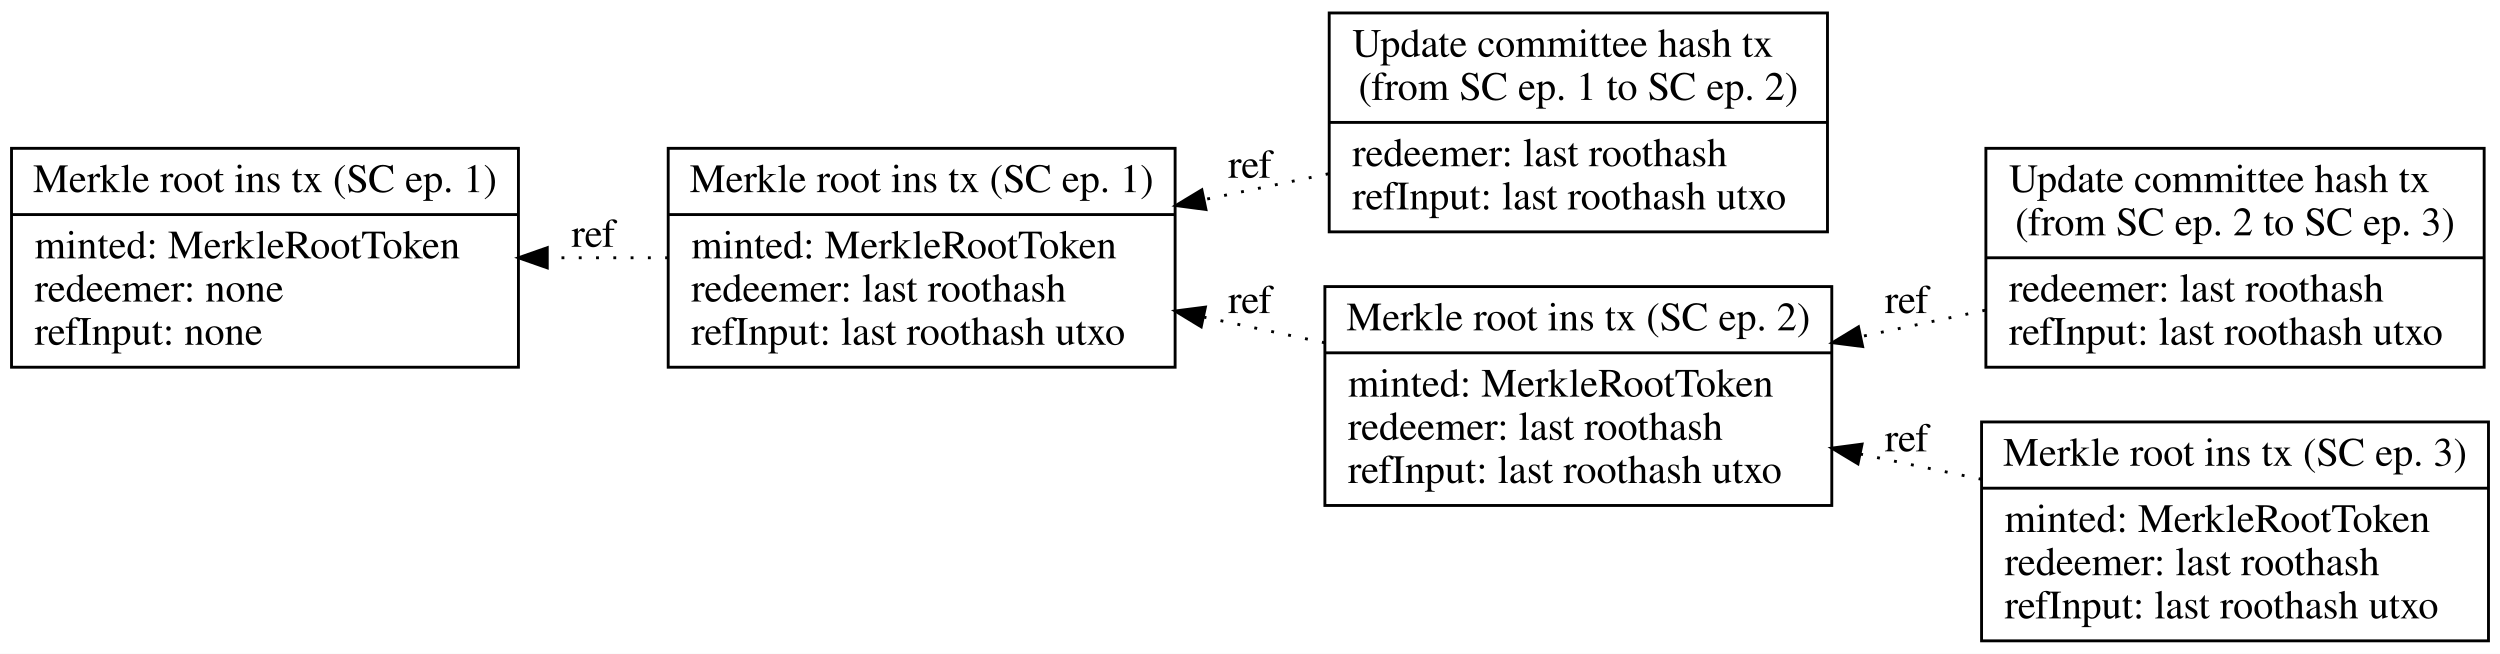
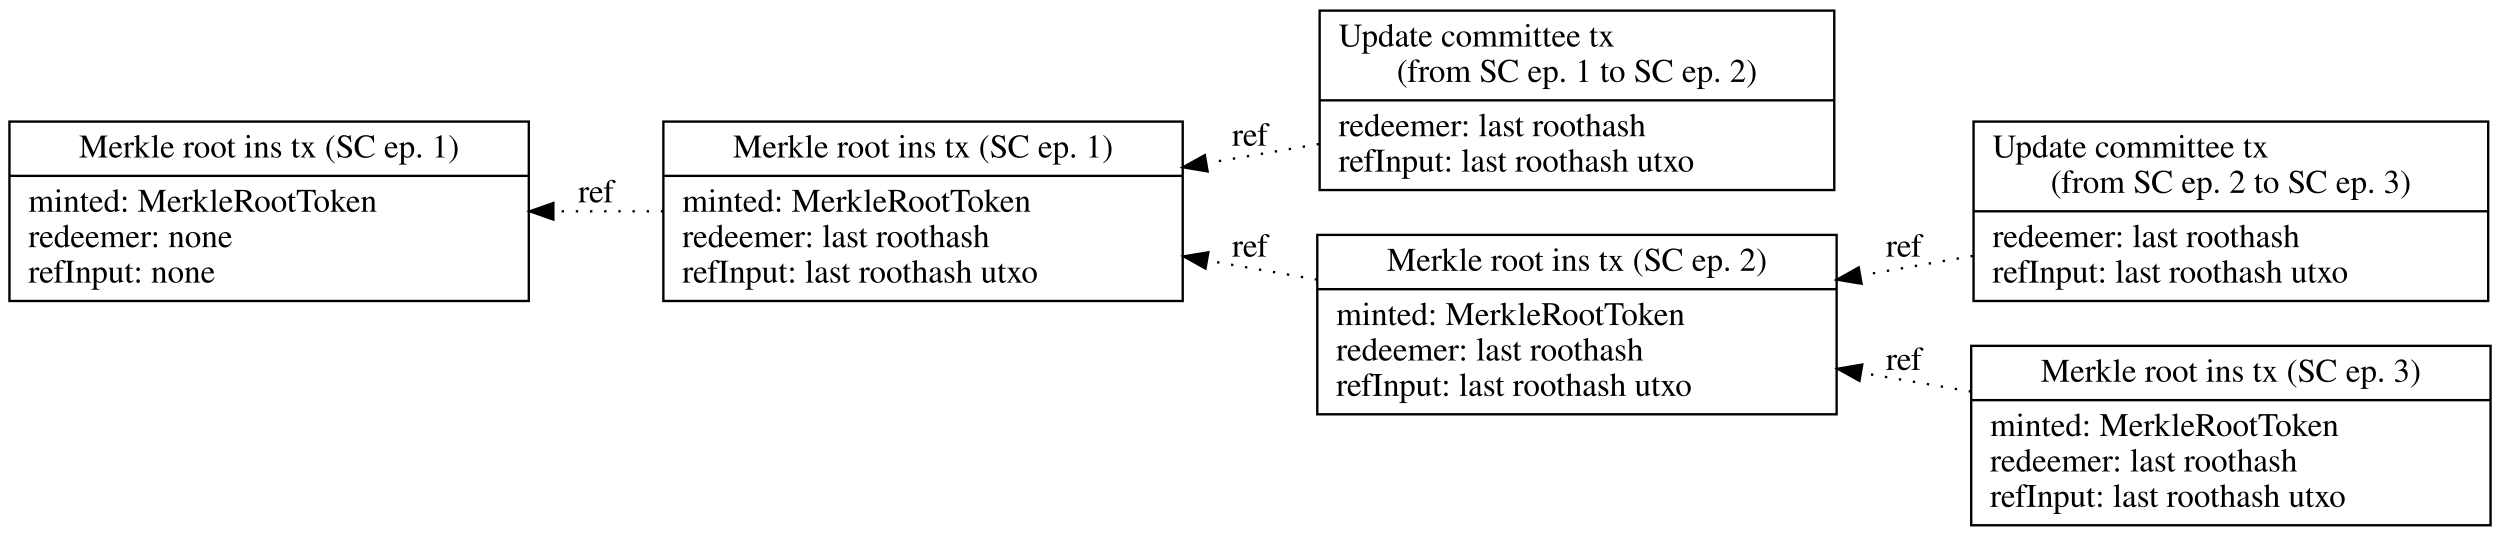
- <svg xmlns="http://www.w3.org/2000/svg" width="868pt" height="227pt" viewBox="0.00 0.00 868.00 227.00">
+ <svg xmlns="http://www.w3.org/2000/svg" width="1059pt" height="227pt" viewBox="0.00 0.00 1059.00 227.00">
  <g id="graph0" class="graph" transform="scale(1 1) rotate(0) translate(4 223)">
-     <polygon fill="white" stroke="none" points="-4,4 -4,-223 864,-223 864,4 -4,4" />
+     <polygon fill="white" stroke="none" points="-4,4 -4,-223 1055,-223 1055,4 -4,4" />
    <g id="node1" class="node">
-       <polygon fill="none" stroke="black" points="0,-95.5 0,-171.5 176,-171.5 176,-95.5 0,-95.5" />
-       <text text-anchor="middle" x="88" y="-156.3" font-family="Times,serif" font-size="14.00">Merkle root ins tx (SC ep. 1)</text>
-       <polyline fill="none" stroke="black" points="0,-148.5 176,-148.5" />
+       <polygon fill="none" stroke="black" points="0,-95.5 0,-171.5 220,-171.5 220,-95.5 0,-95.5" />
+       <text text-anchor="middle" x="110" y="-156.3" font-family="Times,serif" font-size="14.00">Merkle root ins tx (SC ep. 1)</text>
+       <polyline fill="none" stroke="black" points="0,-148.5 220,-148.5" />
      <text text-anchor="start" x="8" y="-133.3" font-family="Times,serif" font-size="14.00">minted: MerkleRootToken</text>
      <text text-anchor="start" x="8" y="-118.3" font-family="Times,serif" font-size="14.00"> redeemer: none</text>
      <text text-anchor="start" x="8" y="-103.3" font-family="Times,serif" font-size="14.00"> refInput: none</text>
    </g>
    <g id="node2" class="node">
-       <polygon fill="none" stroke="black" points="228,-95.5 228,-171.5 404,-171.5 404,-95.5 228,-95.5" />
-       <text text-anchor="middle" x="316" y="-156.3" font-family="Times,serif" font-size="14.00">Merkle root ins tx (SC ep. 1)</text>
-       <polyline fill="none" stroke="black" points="228,-148.5 404,-148.5" />
-       <text text-anchor="start" x="236" y="-133.3" font-family="Times,serif" font-size="14.00">minted: MerkleRootToken</text>
-       <text text-anchor="start" x="236" y="-118.3" font-family="Times,serif" font-size="14.00"> redeemer: last roothash</text>
-       <text text-anchor="start" x="236" y="-103.3" font-family="Times,serif" font-size="14.00"> refInput: last roothash utxo</text>
+       <polygon fill="none" stroke="black" points="277,-95.5 277,-171.5 497,-171.5 497,-95.5 277,-95.5" />
+       <text text-anchor="middle" x="387" y="-156.3" font-family="Times,serif" font-size="14.00">Merkle root ins tx (SC ep. 1)</text>
+       <polyline fill="none" stroke="black" points="277,-148.5 497,-148.5" />
+       <text text-anchor="start" x="285" y="-133.3" font-family="Times,serif" font-size="14.00">minted: MerkleRootToken</text>
+       <text text-anchor="start" x="285" y="-118.3" font-family="Times,serif" font-size="14.00"> redeemer: last roothash</text>
+       <text text-anchor="start" x="285" y="-103.3" font-family="Times,serif" font-size="14.00"> refInput: last roothash utxo</text>
    </g>
    <g id="edge3" class="edge">
-       <path fill="none" stroke="black" stroke-dasharray="1,5" d="M227.95,-133.5C214.24,-133.5 199.99,-133.5 186.07,-133.5" />
-       <polygon fill="black" stroke="black" points="186.01,-130 176.01,-133.5 186.01,-137 186.01,-130" />
-       <text text-anchor="middle" x="202" y="-137.3" font-family="Times,serif" font-size="14.00">ref</text>
+       <path fill="none" stroke="black" stroke-dasharray="1,5" d="M276.92,-133.5C261.66,-133.5 245.92,-133.5 230.49,-133.5" />
+       <polygon fill="black" stroke="black" points="230.4,-130 220.4,-133.5 230.4,-137 230.4,-130" />
+       <text text-anchor="middle" x="248.5" y="-137.3" font-family="Times,serif" font-size="14.00">ref</text>
    </g>
    <g id="node3" class="node">
-       <polygon fill="none" stroke="black" points="457.5,-142.5 457.5,-218.5 630.5,-218.5 630.5,-142.5 457.5,-142.5" />
-       <text text-anchor="start" x="465.5" y="-203.3" font-family="Times,serif" font-size="14.00">Update committee hash tx</text>
-       <text text-anchor="middle" x="544" y="-188.3" font-family="Times,serif" font-size="14.00"> (from SC ep. 1 to SC ep. 2)</text>
-       <polyline fill="none" stroke="black" points="457.5,-180.5 630.5,-180.5" />
-       <text text-anchor="start" x="465.5" y="-165.3" font-family="Times,serif" font-size="14.00">redeemer: last roothash</text>
-       <text text-anchor="start" x="465.5" y="-150.3" font-family="Times,serif" font-size="14.00"> refInput: last roothash utxo</text>
+       <polygon fill="none" stroke="black" points="555,-142.5 555,-218.5 773,-218.5 773,-142.5 555,-142.5" />
+       <text text-anchor="start" x="563" y="-203.3" font-family="Times,serif" font-size="14.00">Update committee tx</text>
+       <text text-anchor="middle" x="664" y="-188.3" font-family="Times,serif" font-size="14.00"> (from SC ep. 1 to SC ep. 2)</text>
+       <polyline fill="none" stroke="black" points="555,-180.5 773,-180.5" />
+       <text text-anchor="start" x="563" y="-165.3" font-family="Times,serif" font-size="14.00">redeemer: last roothash</text>
+       <text text-anchor="start" x="563" y="-150.3" font-family="Times,serif" font-size="14.00"> refInput: last roothash utxo</text>
    </g>
    <g id="edge4" class="edge">
-       <path fill="none" stroke="black" stroke-dasharray="1,5" d="M457.24,-162.66C443.13,-159.73 428.43,-156.67 414.08,-153.69" />
-       <polygon fill="black" stroke="black" points="414.71,-150.25 404.21,-151.64 413.28,-157.1 414.71,-150.25" />
-       <text text-anchor="middle" x="430" y="-161.3" font-family="Times,serif" font-size="14.00">ref</text>
+       <path fill="none" stroke="black" stroke-dasharray="1,5" d="M554.71,-161.99C539.17,-159.34 523.12,-156.59 507.38,-153.9" />
+       <polygon fill="black" stroke="black" points="507.54,-150.38 497.1,-152.15 506.36,-157.28 507.54,-150.38" />
+       <text text-anchor="middle" x="525.5" y="-161.3" font-family="Times,serif" font-size="14.00">ref</text>
    </g>
    <g id="node4" class="node">
-       <polygon fill="none" stroke="black" points="456,-47.5 456,-123.5 632,-123.5 632,-47.5 456,-47.5" />
-       <text text-anchor="middle" x="544" y="-108.3" font-family="Times,serif" font-size="14.00">Merkle root ins tx (SC ep. 2)</text>
-       <polyline fill="none" stroke="black" points="456,-100.5 632,-100.5" />
-       <text text-anchor="start" x="464" y="-85.3" font-family="Times,serif" font-size="14.00">minted: MerkleRootToken</text>
-       <text text-anchor="start" x="464" y="-70.3" font-family="Times,serif" font-size="14.00"> redeemer: last roothash</text>
-       <text text-anchor="start" x="464" y="-55.3" font-family="Times,serif" font-size="14.00"> refInput: last roothash utxo</text>
+       <polygon fill="none" stroke="black" points="554,-47.5 554,-123.5 774,-123.5 774,-47.5 554,-47.5" />
+       <text text-anchor="middle" x="664" y="-108.3" font-family="Times,serif" font-size="14.00">Merkle root ins tx (SC ep. 2)</text>
+       <polyline fill="none" stroke="black" points="554,-100.5 774,-100.5" />
+       <text text-anchor="start" x="562" y="-85.3" font-family="Times,serif" font-size="14.00">minted: MerkleRootToken</text>
+       <text text-anchor="start" x="562" y="-70.3" font-family="Times,serif" font-size="14.00"> redeemer: last roothash</text>
+       <text text-anchor="start" x="562" y="-55.3" font-family="Times,serif" font-size="14.00"> refInput: last roothash utxo</text>
    </g>
    <g id="edge2" class="edge">
-       <path fill="none" stroke="black" stroke-dasharray="1,5" d="M455.95,-103.99C442.24,-106.9 427.99,-109.93 414.07,-112.88" />
-       <polygon fill="black" stroke="black" points="413.06,-109.52 404.01,-115.02 414.52,-116.37 413.06,-109.52" />
-       <text text-anchor="middle" x="430" y="-114.3" font-family="Times,serif" font-size="14.00">ref</text>
+       <path fill="none" stroke="black" stroke-dasharray="1,5" d="M553.92,-104.54C538.66,-107.2 522.92,-109.95 507.49,-112.64" />
+       <polygon fill="black" stroke="black" points="506.65,-109.24 497.4,-114.4 507.85,-116.13 506.65,-109.24" />
+       <text text-anchor="middle" x="525.5" y="-114.3" font-family="Times,serif" font-size="14.00">ref</text>
    </g>
    <g id="node5" class="node">
-       <polygon fill="none" stroke="black" points="685.5,-95.5 685.5,-171.5 858.5,-171.5 858.5,-95.5 685.5,-95.5" />
-       <text text-anchor="start" x="693.5" y="-156.3" font-family="Times,serif" font-size="14.00">Update committee hash tx</text>
-       <text text-anchor="middle" x="772" y="-141.3" font-family="Times,serif" font-size="14.00"> (from SC ep. 2 to SC ep. 3)</text>
-       <polyline fill="none" stroke="black" points="685.5,-133.5 858.5,-133.5" />
-       <text text-anchor="start" x="693.5" y="-118.3" font-family="Times,serif" font-size="14.00">redeemer: last roothash</text>
-       <text text-anchor="start" x="693.5" y="-103.3" font-family="Times,serif" font-size="14.00"> refInput: last roothash utxo</text>
+       <polygon fill="none" stroke="black" points="832,-95.5 832,-171.5 1050,-171.5 1050,-95.5 832,-95.5" />
+       <text text-anchor="start" x="840" y="-156.3" font-family="Times,serif" font-size="14.00">Update committee tx</text>
+       <text text-anchor="middle" x="941" y="-141.3" font-family="Times,serif" font-size="14.00"> (from SC ep. 2 to SC ep. 3)</text>
+       <polyline fill="none" stroke="black" points="832,-133.5 1050,-133.5" />
+       <text text-anchor="start" x="840" y="-118.3" font-family="Times,serif" font-size="14.00">redeemer: last roothash</text>
+       <text text-anchor="start" x="840" y="-103.3" font-family="Times,serif" font-size="14.00"> refInput: last roothash utxo</text>
    </g>
    <g id="edge5" class="edge">
-       <path fill="none" stroke="black" stroke-dasharray="1,5" d="M685.24,-115.28C671.13,-112.29 656.43,-109.17 642.08,-106.12" />
-       <polygon fill="black" stroke="black" points="642.71,-102.68 632.21,-104.02 641.26,-109.52 642.71,-102.68" />
-       <text text-anchor="middle" x="658" y="-114.3" font-family="Times,serif" font-size="14.00">ref</text>
+       <path fill="none" stroke="black" stroke-dasharray="1,5" d="M831.71,-114.6C816.17,-111.89 800.12,-109.08 784.38,-106.34" />
+       <polygon fill="black" stroke="black" points="784.55,-102.81 774.1,-104.54 783.35,-109.71 784.55,-102.81" />
+       <text text-anchor="middle" x="802.5" y="-114.3" font-family="Times,serif" font-size="14.00">ref</text>
    </g>
    <g id="node6" class="node">
-       <polygon fill="none" stroke="black" points="684,-0.5 684,-76.5 860,-76.5 860,-0.5 684,-0.5" />
-       <text text-anchor="middle" x="772" y="-61.3" font-family="Times,serif" font-size="14.00">Merkle root ins tx (SC ep. 3)</text>
-       <polyline fill="none" stroke="black" points="684,-53.5 860,-53.5" />
-       <text text-anchor="start" x="692" y="-38.3" font-family="Times,serif" font-size="14.00">minted: MerkleRootToken</text>
-       <text text-anchor="start" x="692" y="-23.3" font-family="Times,serif" font-size="14.00"> redeemer: last roothash</text>
-       <text text-anchor="start" x="692" y="-8.3" font-family="Times,serif" font-size="14.00"> refInput: last roothash utxo</text>
+       <polygon fill="none" stroke="black" points="831,-0.5 831,-76.5 1051,-76.5 1051,-0.5 831,-0.5" />
+       <text text-anchor="middle" x="941" y="-61.3" font-family="Times,serif" font-size="14.00">Merkle root ins tx (SC ep. 3)</text>
+       <polyline fill="none" stroke="black" points="831,-53.5 1051,-53.5" />
+       <text text-anchor="start" x="839" y="-38.3" font-family="Times,serif" font-size="14.00">minted: MerkleRootToken</text>
+       <text text-anchor="start" x="839" y="-23.3" font-family="Times,serif" font-size="14.00"> redeemer: last roothash</text>
+       <text text-anchor="start" x="839" y="-8.3" font-family="Times,serif" font-size="14.00"> refInput: last roothash utxo</text>
    </g>
    <g id="edge1" class="edge">
-       <path fill="none" stroke="black" stroke-dasharray="1,5" d="M683.95,-56.6C670.24,-59.46 655.99,-62.42 642.07,-65.31" />
-       <polygon fill="black" stroke="black" points="641.09,-61.94 632.01,-67.41 642.51,-68.8 641.09,-61.94" />
-       <text text-anchor="middle" x="658" y="-66.3" font-family="Times,serif" font-size="14.00">ref</text>
+       <path fill="none" stroke="black" stroke-dasharray="1,5" d="M830.92,-57.14C815.66,-59.75 799.92,-62.44 784.49,-65.08" />
+       <polygon fill="black" stroke="black" points="783.67,-61.67 774.4,-66.8 784.85,-68.57 783.67,-61.67" />
+       <text text-anchor="middle" x="802.5" y="-66.3" font-family="Times,serif" font-size="14.00">ref</text>
    </g>
  </g>
</svg>
